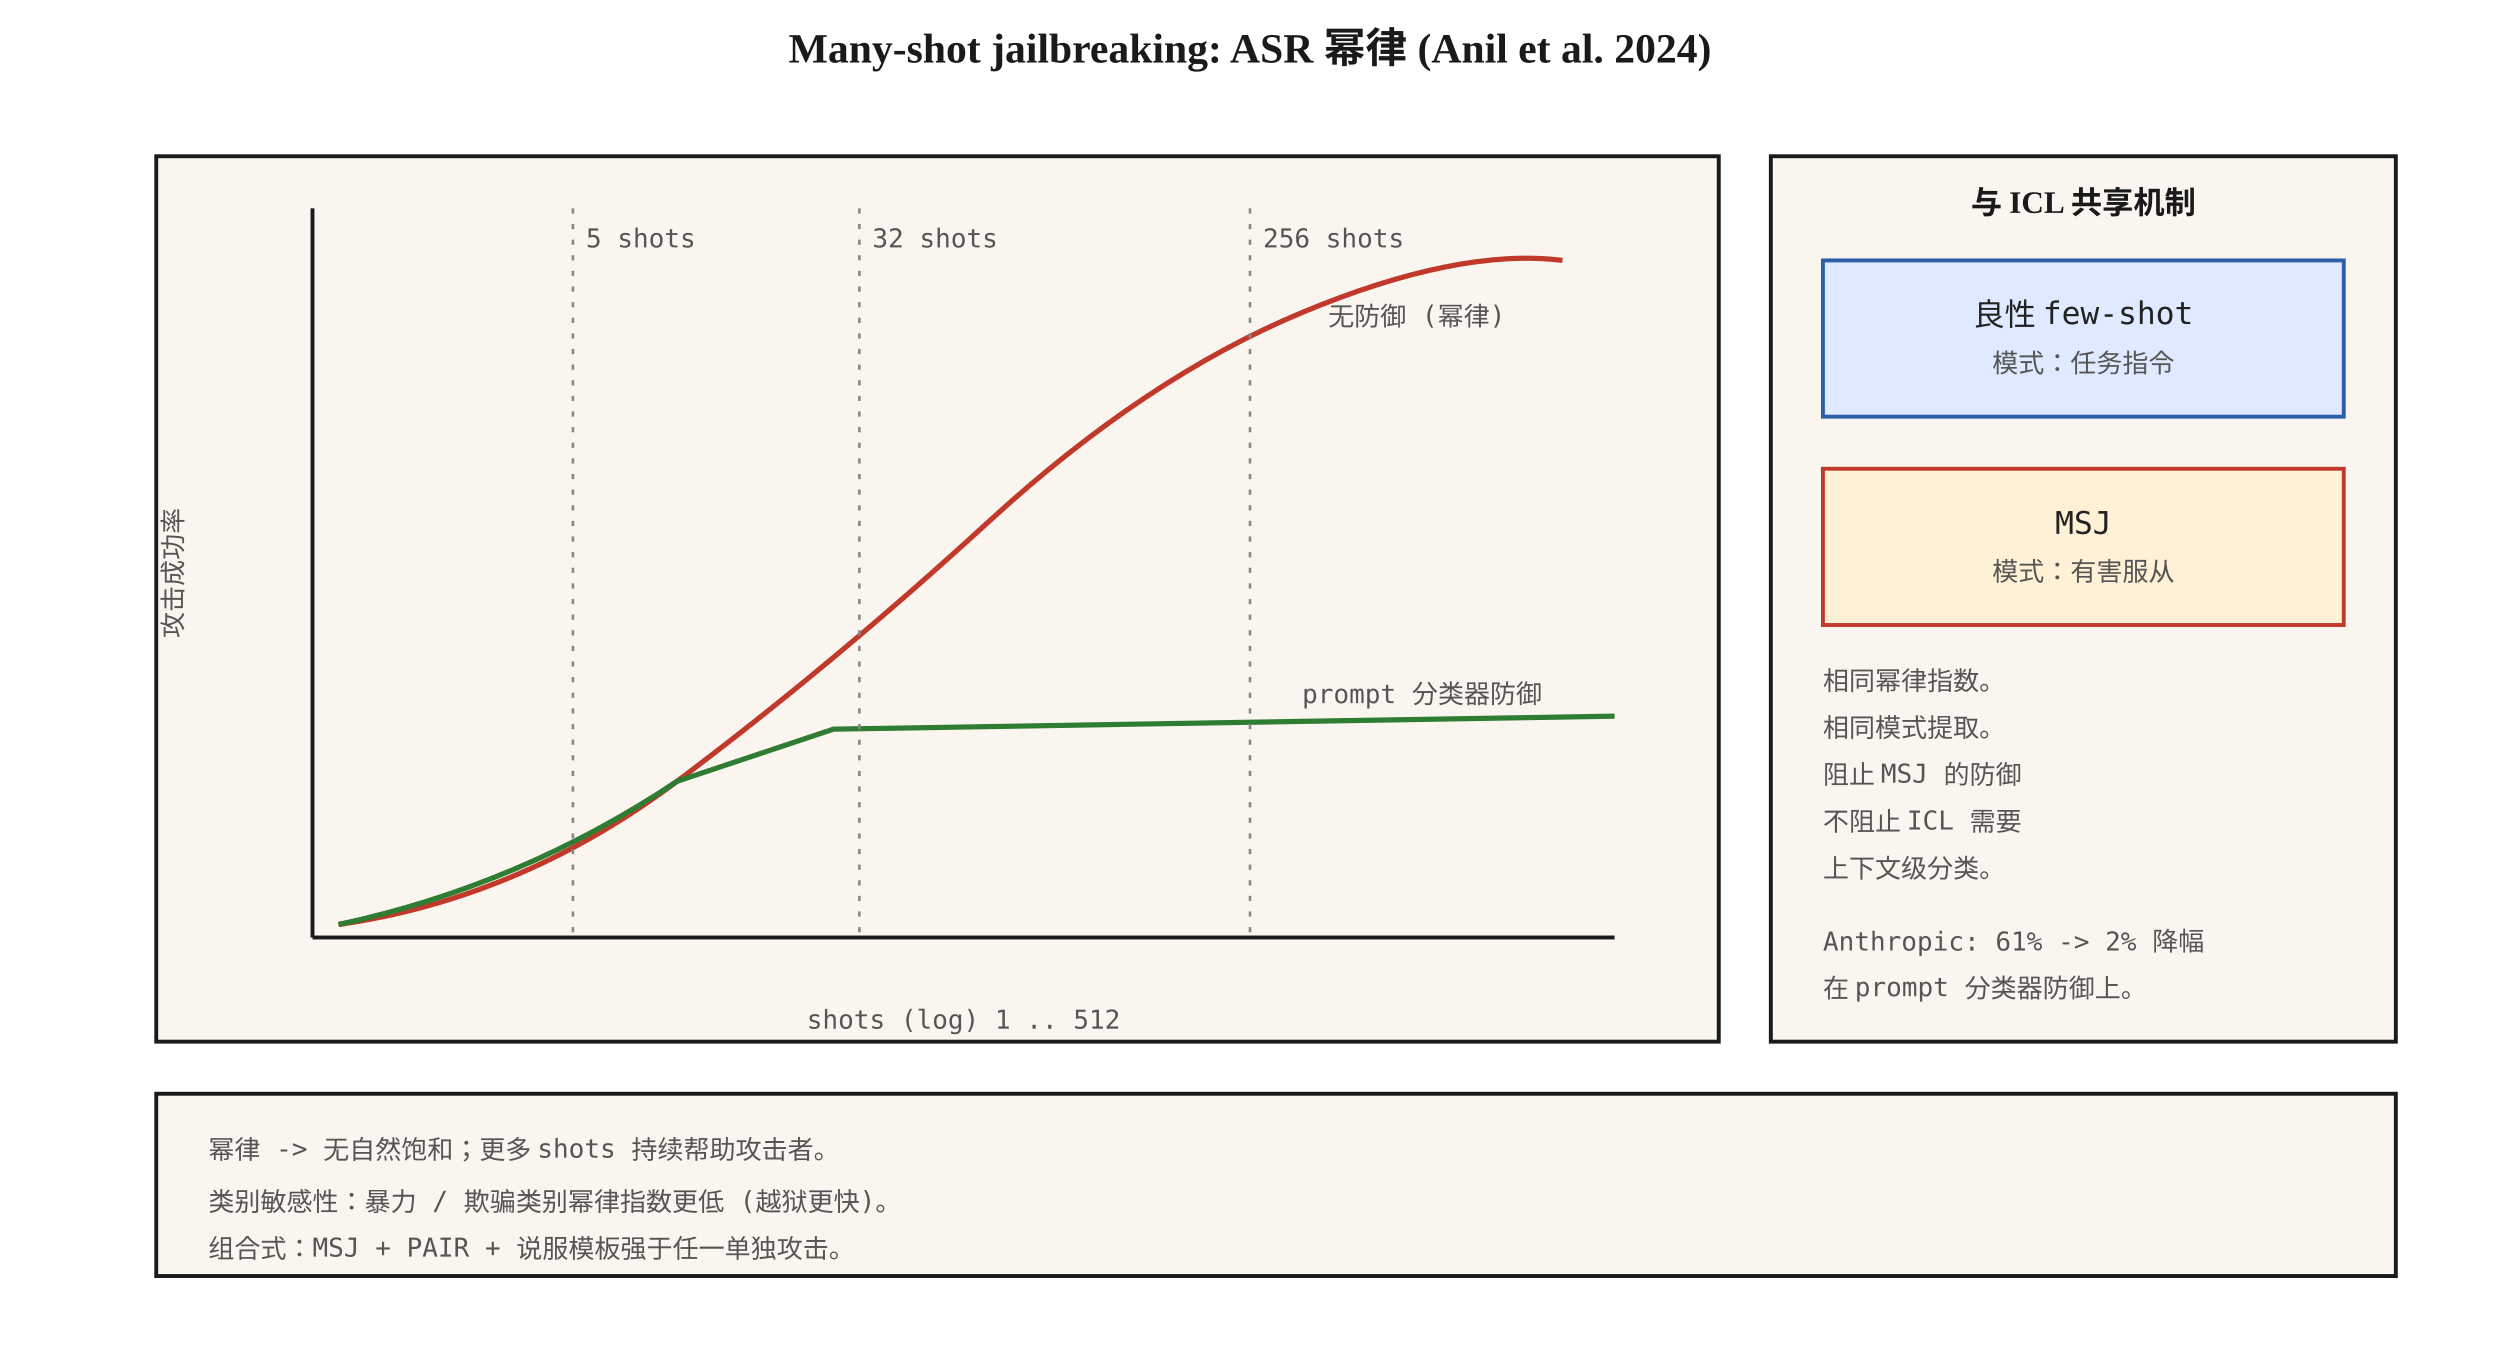
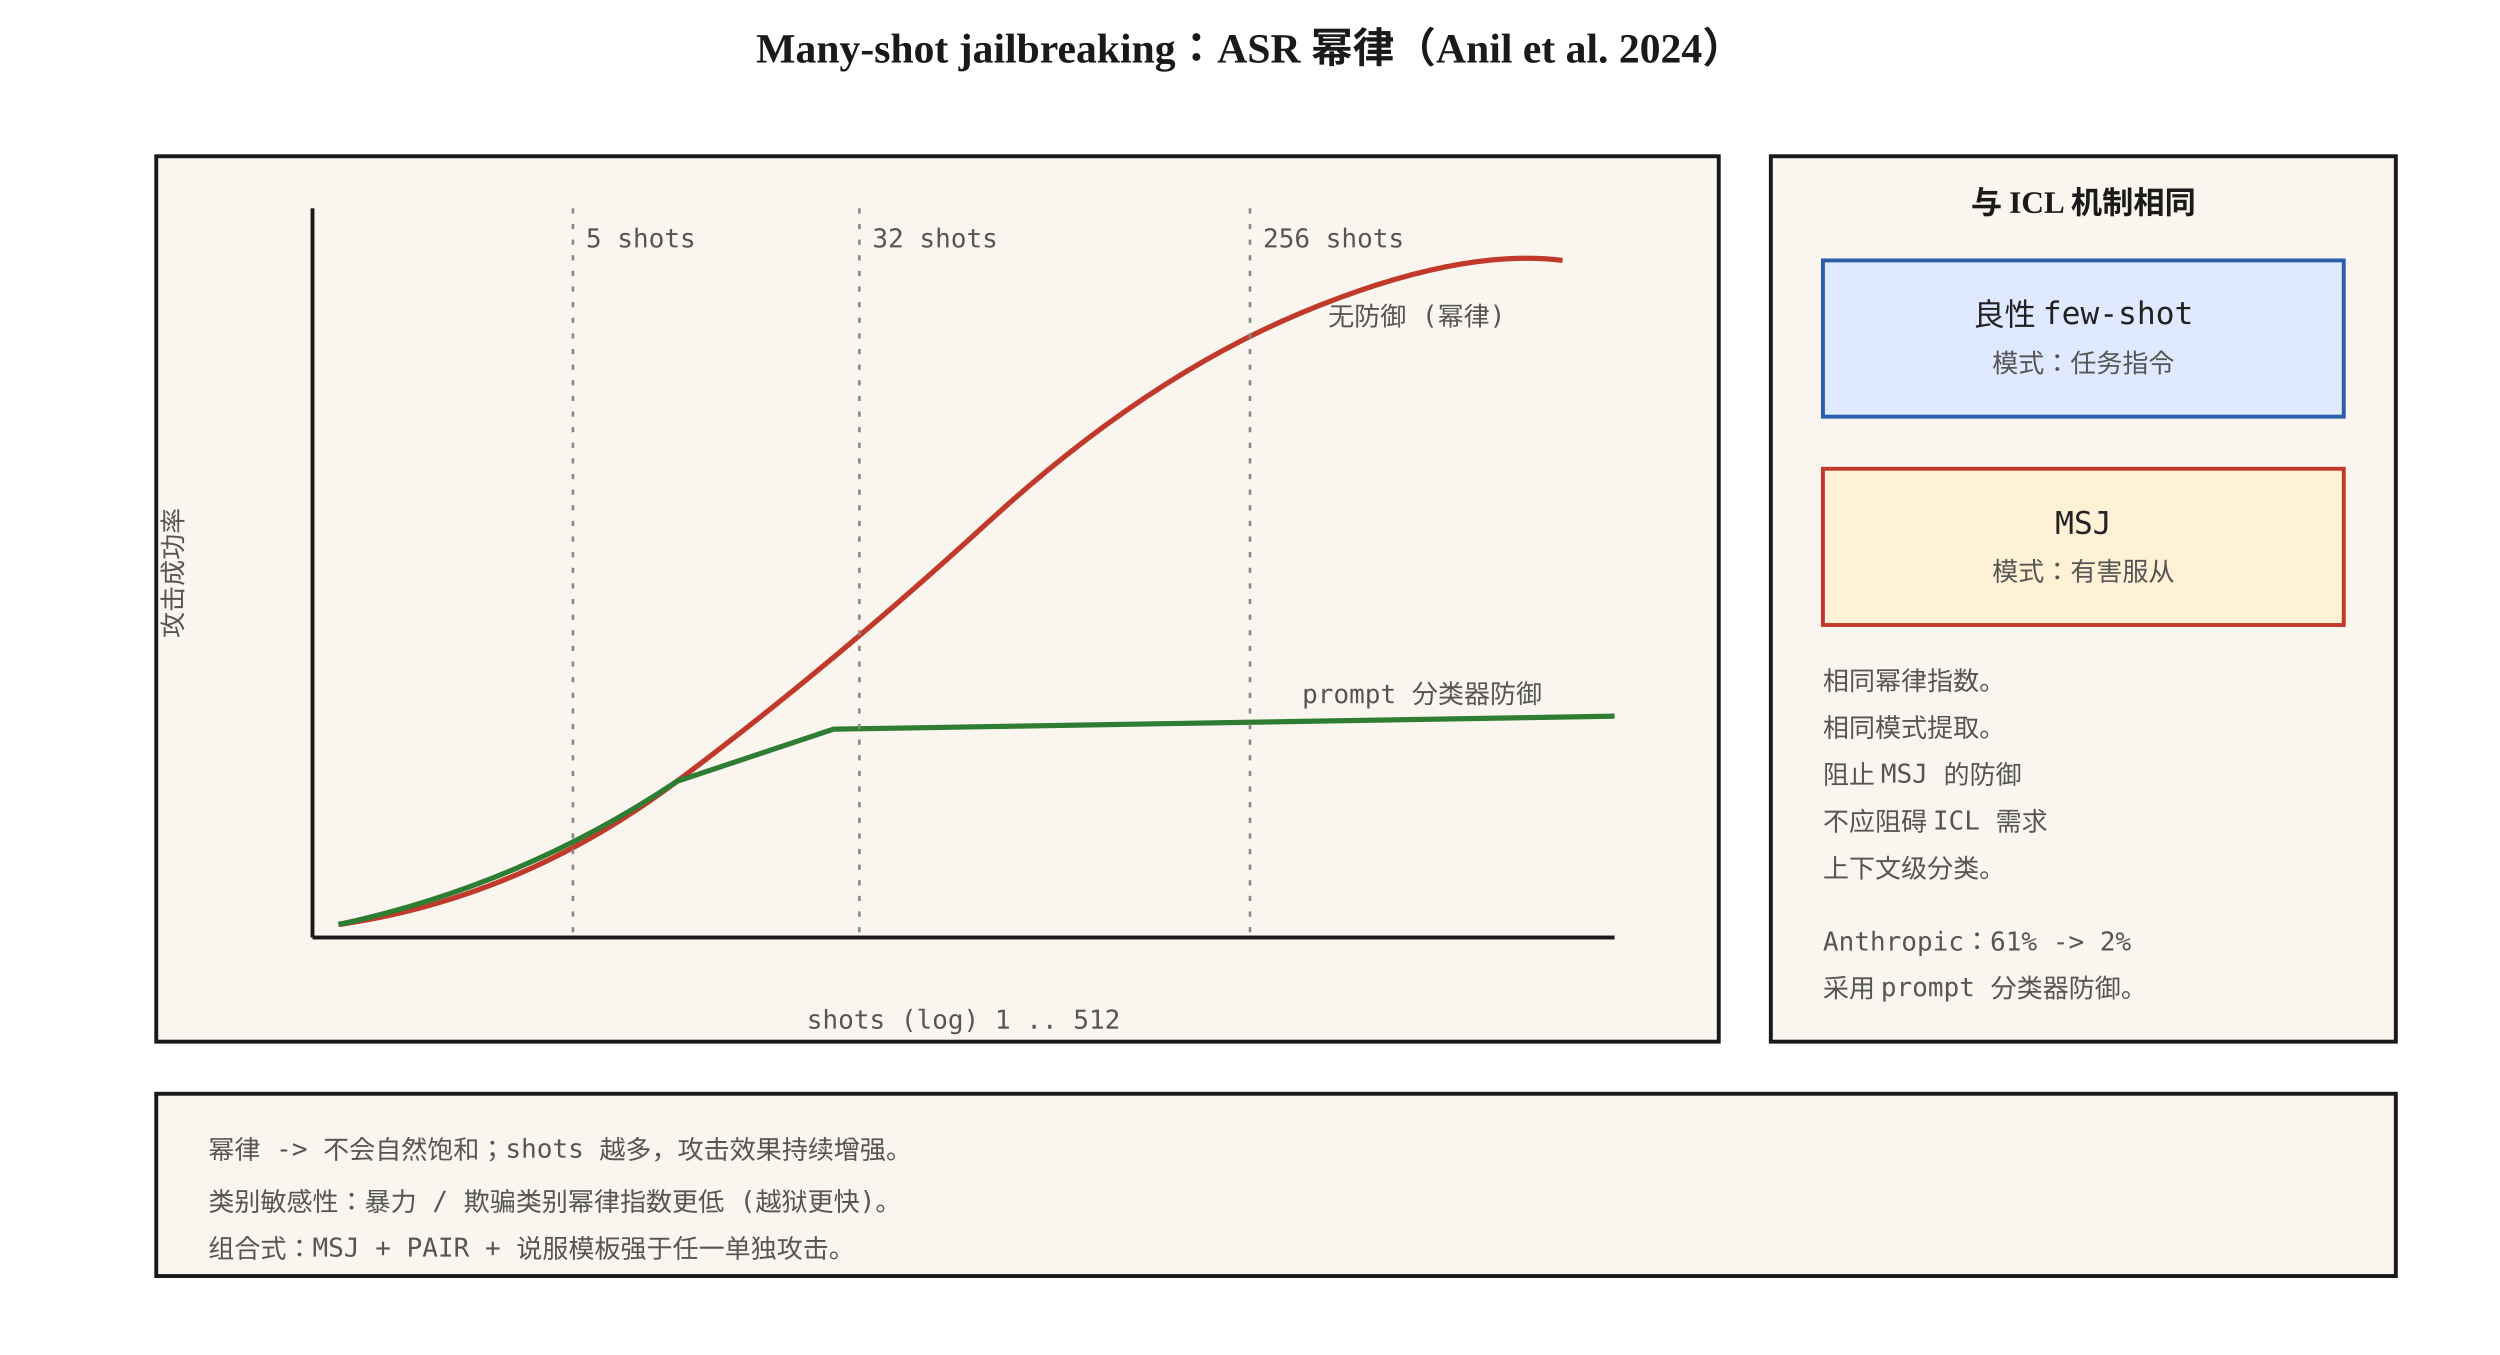
<svg xmlns="http://www.w3.org/2000/svg" viewBox="0 0 960 520" font-family="Georgia, 'Times New Roman', serif">
  <defs>
    <style>
      .box { fill: #faf6ef; stroke: #1a1a1a; stroke-width: 1.5; }
      .hot { fill: #fff1d6; stroke: #c0392b; stroke-width: 1.5; }
      .cool { fill: #e6f4ea; stroke: #2e7d32; stroke-width: 1.5; }
      .cold { fill: #dfe9ff; stroke: #2c5ea9; stroke-width: 1.5; }
      .axis { stroke: #1a1a1a; stroke-width: 1.5; fill: none; }
      .curve { stroke-width: 2.0; fill: none; }
      .step { font-size: 12px; font-family: 'Menlo', monospace; fill: #222; }
      .small { font-size: 10px; font-family: 'Menlo', monospace; fill: #555; }
      .caption { font-size: 11px; fill: #555; font-style: italic; }
      .title { font-size: 16px; font-weight: 700; fill: #1a1a1a; }
      .head { font-size: 12px; font-weight: 700; fill: #1a1a1a; }
    </style>
  </defs>
-   <text x="480" y="24" text-anchor="middle" class="title">Many-shot jailbreaking: ASR 幂律 (Anil et al. 2024)</text>
+   <text x="480" y="24" text-anchor="middle" class="title">Many-shot jailbreaking：ASR 幂律（Anil et al. 2024）</text>
  <rect x="60" y="60" width="600" height="340" class="box" />
  <line x1="120" y1="360" x2="620" y2="360" class="axis" />
  <line x1="120" y1="360" x2="120" y2="80" class="axis" />
  <text x="370" y="395" text-anchor="middle" class="small">shots (log) 1 .. 512</text>
  <text x="70" y="220" text-anchor="middle" class="small" transform="rotate(-90 70 220)">攻击成功率</text>
  <path d="M 130 355 Q 200 345 260 300 T 380 200 T 500 120 T 600 100" class="curve" stroke="#c0392b" />
  <text x="510" y="125" class="small" fill="#c0392b">无防御 (幂律)</text>
  <path d="M 130 355 Q 200 340 260 300 L 320 280 L 620 275" class="curve" stroke="#2e7d32" />
  <text x="500" y="270" class="small" fill="#2e7d32">prompt 分类器防御</text>
  <line x1="220" y1="80" x2="220" y2="360" stroke="#888" stroke-dasharray="2 4" />
  <text x="225" y="95" class="small" fill="#888">5 shots</text>
  <line x1="330" y1="80" x2="330" y2="360" stroke="#888" stroke-dasharray="2 4" />
  <text x="335" y="95" class="small" fill="#888">32 shots</text>
  <line x1="480" y1="80" x2="480" y2="360" stroke="#888" stroke-dasharray="2 4" />
  <text x="485" y="95" class="small" fill="#888">256 shots</text>
  <rect x="680" y="60" width="240" height="340" class="box" />
-   <text x="800" y="82" text-anchor="middle" class="head">与 ICL 共享机制</text>
+   <text x="800" y="82" text-anchor="middle" class="head">与 ICL 机制相同</text>
  <rect x="700" y="100" width="200" height="60" class="cold" />
  <text x="800" y="125" text-anchor="middle" class="step">良性 few-shot</text>
  <text x="800" y="143" text-anchor="middle" class="small">模式：任务指令</text>
  <rect x="700" y="180" width="200" height="60" class="hot" />
  <text x="800" y="205" text-anchor="middle" class="step">MSJ</text>
  <text x="800" y="223" text-anchor="middle" class="small">模式：有害服从</text>
  <text x="700" y="265" class="small">相同幂律指数。</text>
  <text x="700" y="283" class="small">相同模式提取。</text>
  <text x="700" y="301" class="small">阻止 MSJ 的防御</text>
-   <text x="700" y="319" class="small">不阻止 ICL 需要</text>
+   <text x="700" y="319" class="small">不应阻碍 ICL 需求</text>
  <text x="700" y="337" class="small">上下文级分类。</text>
-   <text x="700" y="365" class="small">Anthropic: 61% -&gt; 2% 降幅</text>
-   <text x="700" y="383" class="small">在 prompt 分类器防御上。</text>
+   <text x="700" y="365" class="small">Anthropic：61% -&gt; 2%</text>
+   <text x="700" y="383" class="small">采用 prompt 分类器防御。</text>
  <rect x="60" y="420" width="860" height="70" class="box" />
-   <text x="80" y="445" class="small">幂律 -&gt; 无自然饱和；更多 shots 持续帮助攻击者。</text>
+   <text x="80" y="445" class="small">幂律 -&gt; 不会自然饱和；shots 越多，攻击效果持续增强。</text>
  <text x="80" y="465" class="small">类别敏感性：暴力 / 欺骗类别幂律指数更低 (越狱更快)。</text>
  <text x="80" y="483" class="small">组合式：MSJ + PAIR + 说服模板强于任一单独攻击。</text>
</svg>
